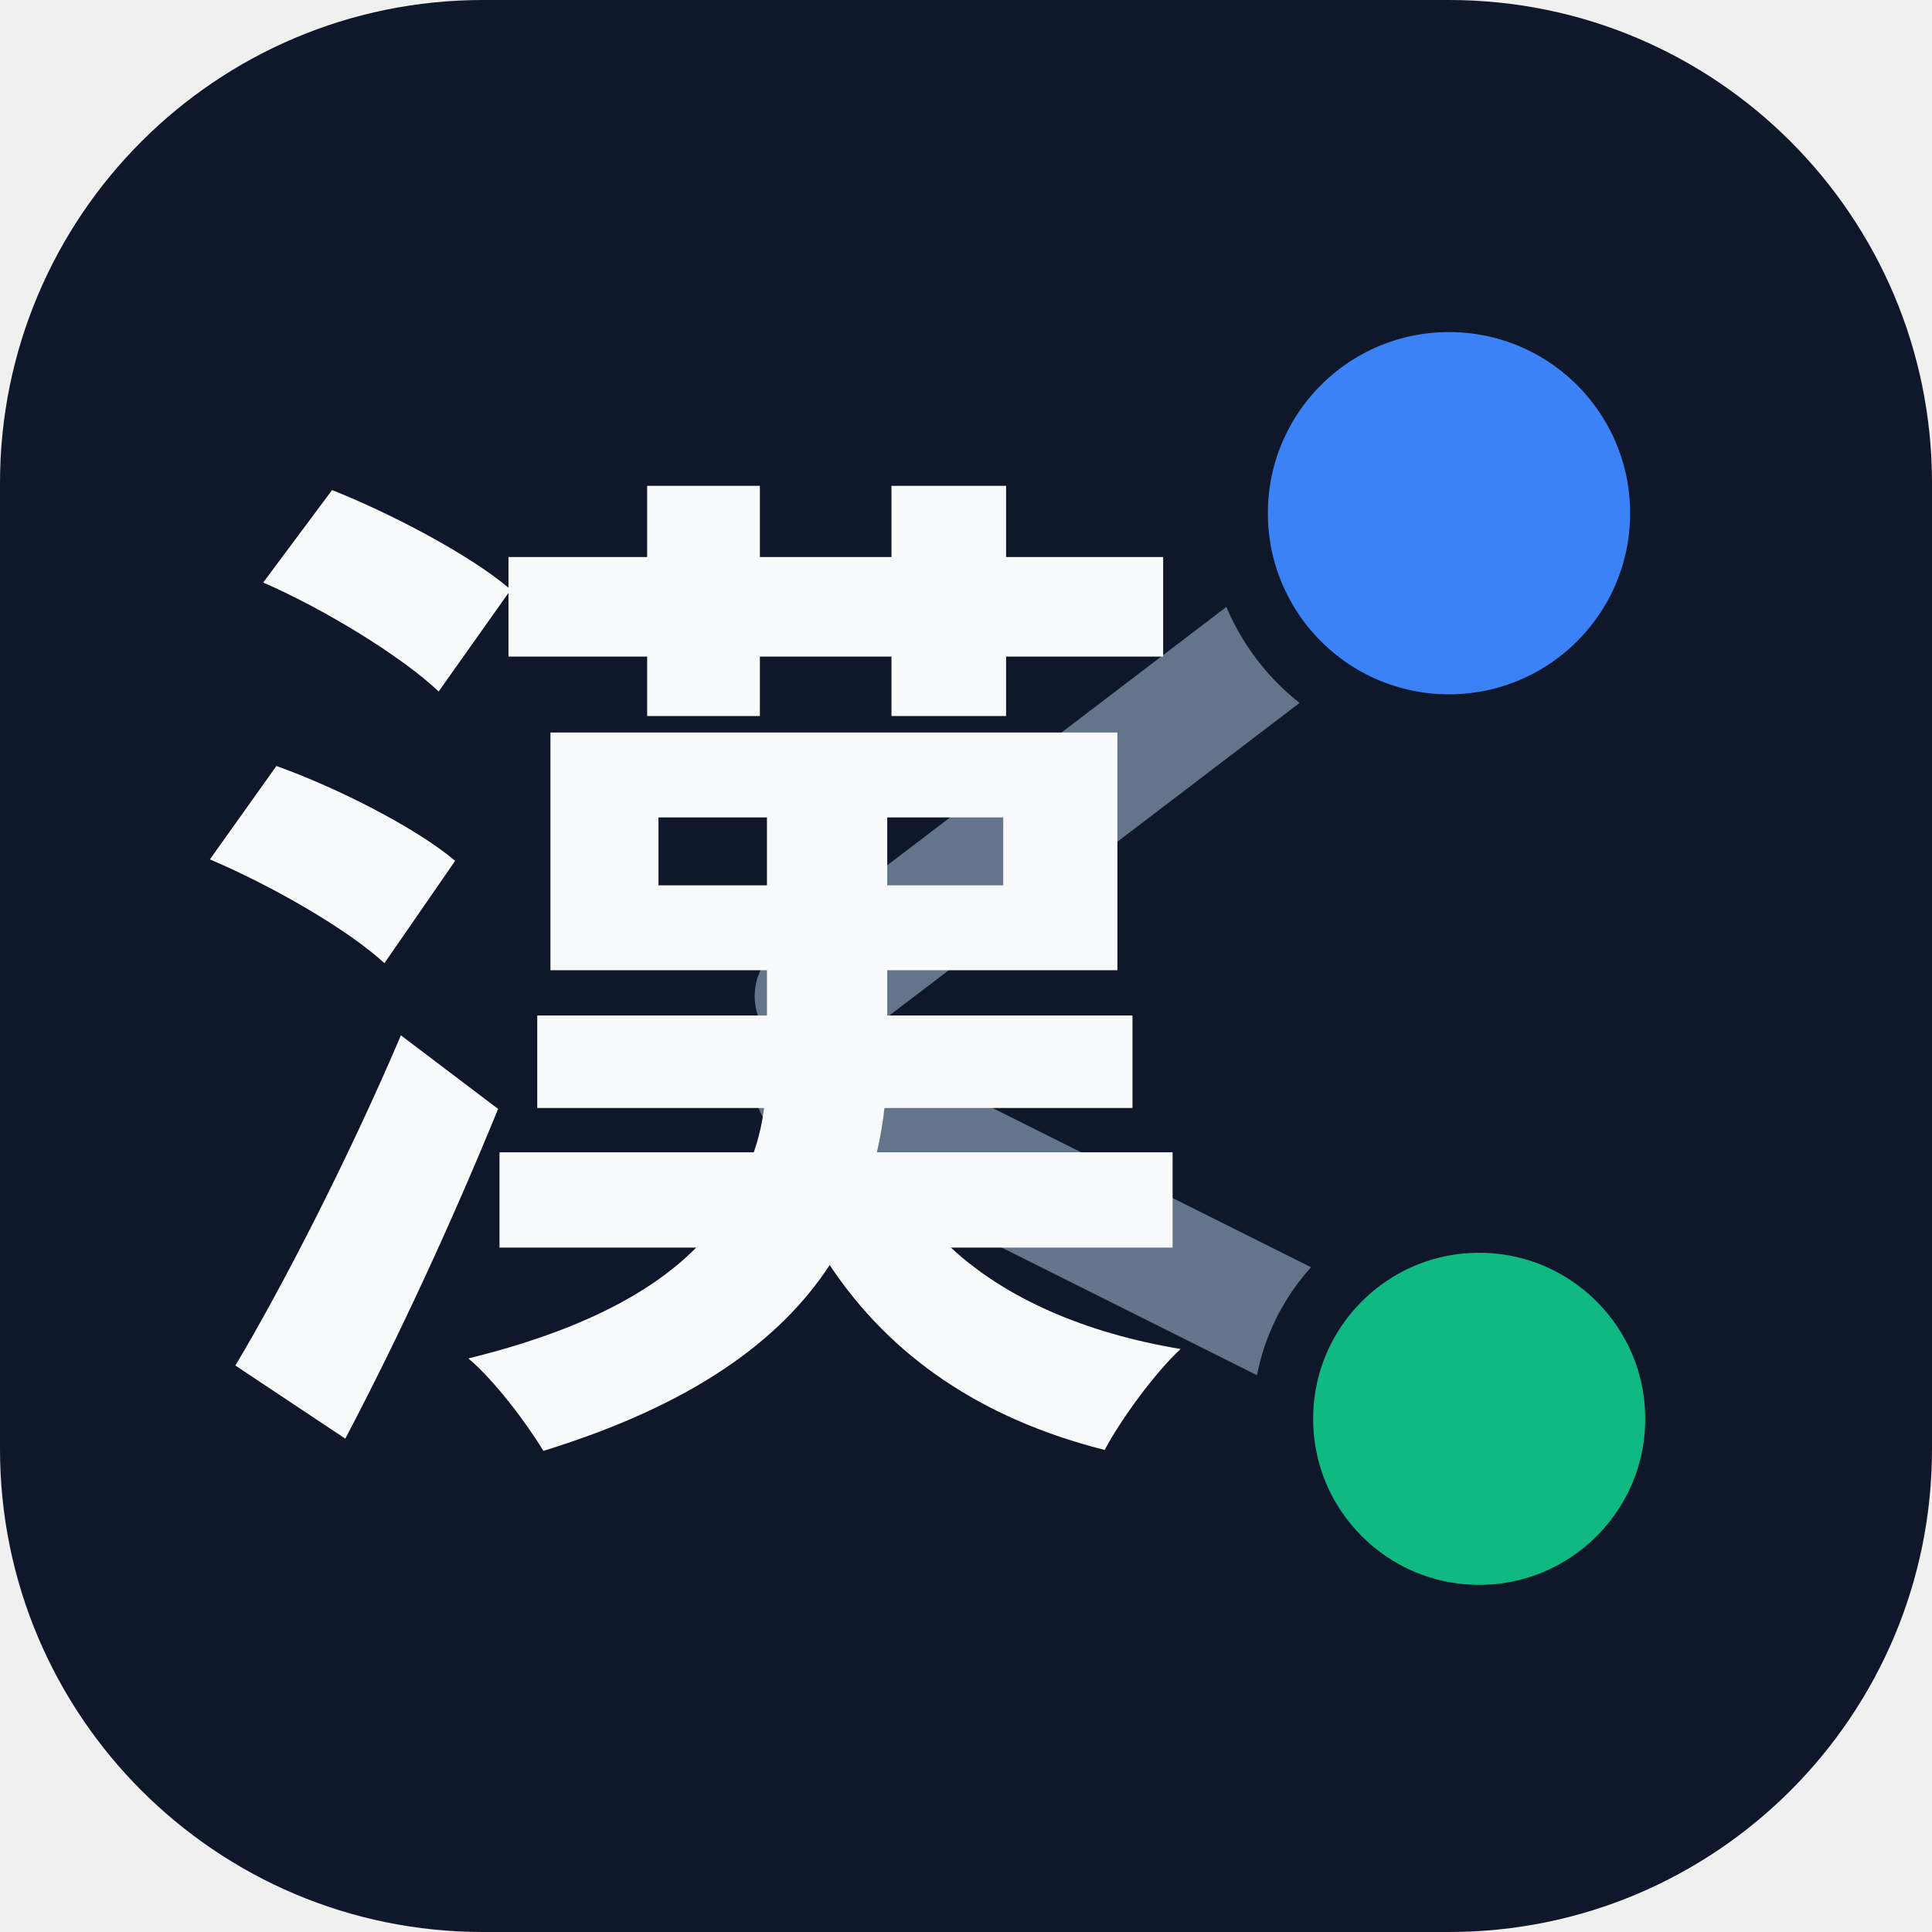
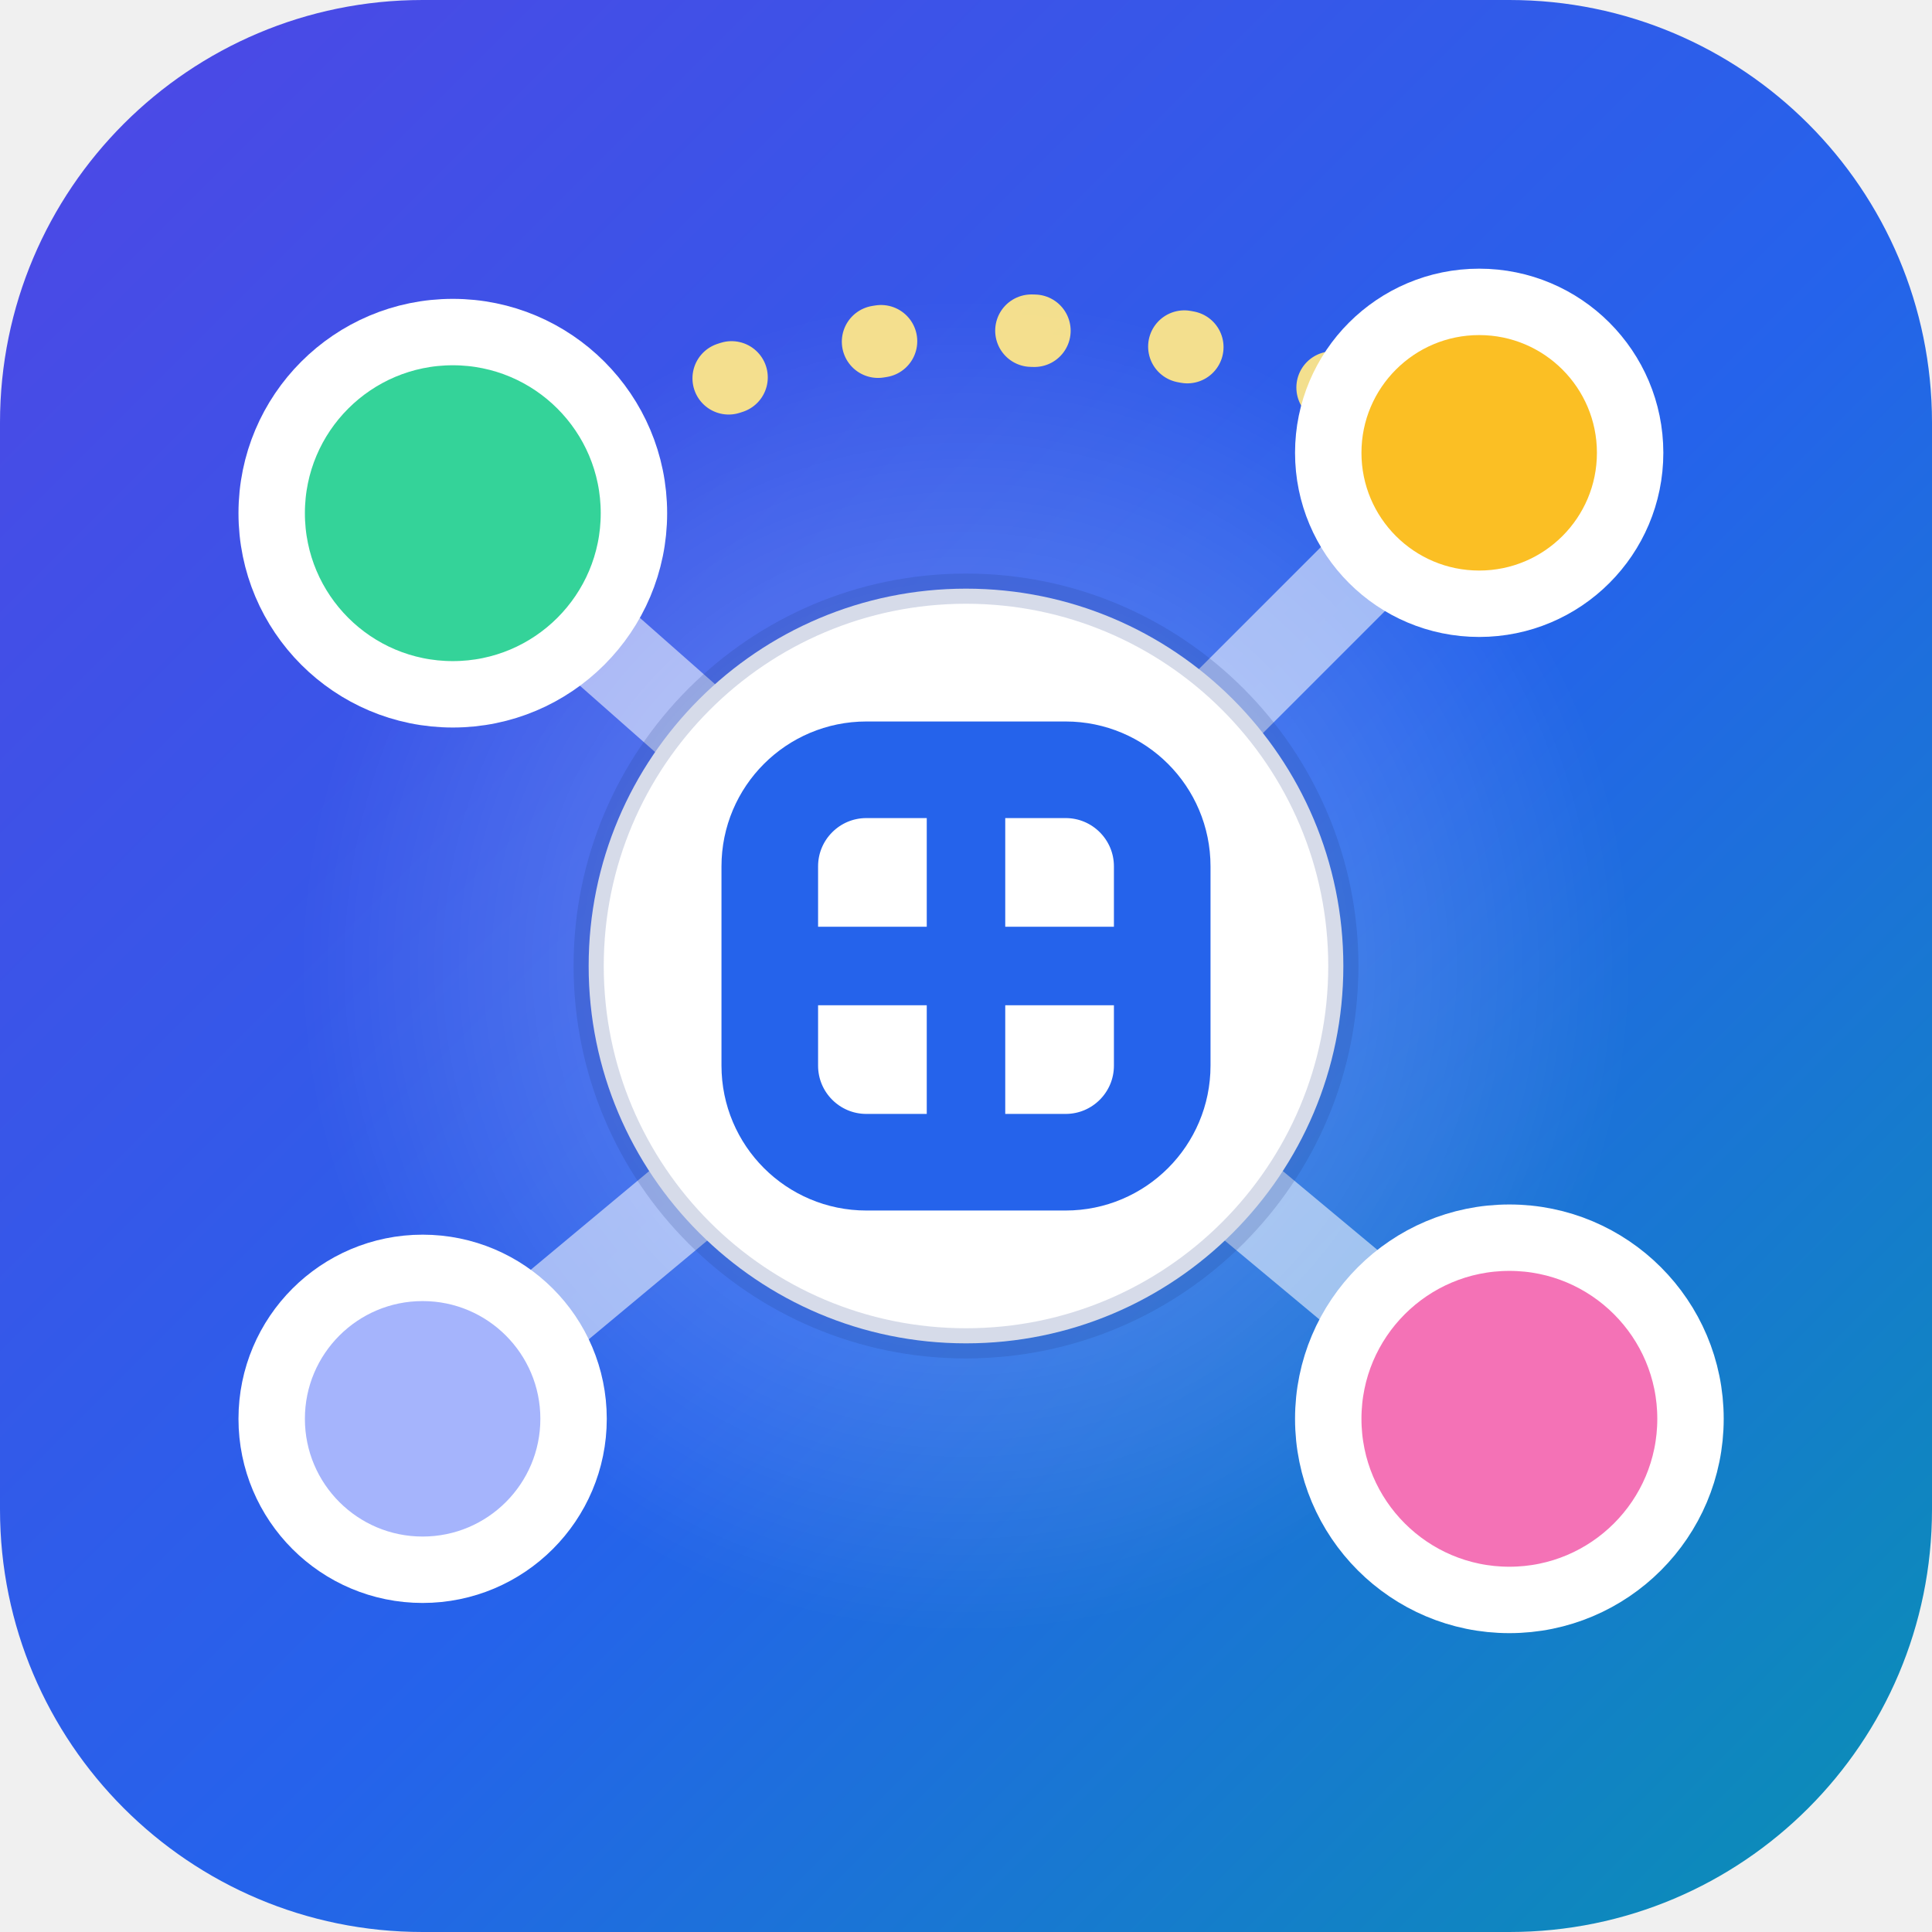
<svg xmlns="http://www.w3.org/2000/svg" viewBox="0 0 64 64">
-   <rect width="64" height="64" rx="16" fill="#0f172a" />
-   <path d="M27 33 L48 17 M27 36 L49 47" stroke="#64748b" stroke-width="4" stroke-linecap="round" />
-   <circle cx="48" cy="17" r="7" fill="#3b82f6" stroke="#0f172a" stroke-width="2" />
-   <circle cx="49" cy="47" r="6.5" fill="#10b981" stroke="#0f172a" stroke-width="2" />
-   <text x="23" y="45" text-anchor="middle" font-family="sans-serif" font-weight="900" font-size="34" fill="#f8fafc">漢</text>
+   <defs>
+     <linearGradient id="bg" x1="0" y1="0" x2="1" y2="1">
+       <stop offset="0" stop-color="#4f46e5" />
+       <stop offset="0.55" stop-color="#2563eb" />
+       <stop offset="1" stop-color="#0891b2" />
+     </linearGradient>
+     <radialGradient id="glow" cx="0.5" cy="0.5" r="0.5">
+       <stop offset="0" stop-color="#ffffff" stop-opacity="0.32" />
+       <stop offset="1" stop-color="#ffffff" stop-opacity="0" />
+     </radialGradient>
+   </defs>
+   <rect width="64" height="64" rx="14" fill="url(#bg)" />
+   <circle cx="32" cy="32" r="22" fill="url(#glow)" />
+   <g stroke="#ffffff" stroke-width="3" stroke-linecap="round" stroke-opacity="0.55" fill="none">
+     <path d="M32 32 L15 17" />
+     <path d="M32 32 L49 15" />
+     <path d="M32 32 L50 47" />
+     <path d="M32 32 L14 47" />
+   </g>
+   <path d="M15 17 Q 32 6 49 15" stroke="#fde68a" stroke-width="2.4" stroke-linecap="round" stroke-dasharray="0.1 5" fill="none" stroke-opacity="0.95" />
+   <circle cx="15" cy="17" r="6" fill="#34d399" stroke="#ffffff" stroke-width="2.2" />
+   <circle cx="49" cy="15" r="5" fill="#fbbf24" stroke="#ffffff" stroke-width="2.2" />
+   <circle cx="50" cy="47" r="6" fill="#f472b6" stroke="#ffffff" stroke-width="2.2" />
+   <circle cx="14" cy="47" r="5" fill="#a5b4fc" stroke="#ffffff" stroke-width="2.2" />
+   <circle cx="32" cy="32" r="12.5" fill="#ffffff" />
+   <circle cx="32" cy="32" r="12.5" fill="none" stroke="#1e3a8a" stroke-opacity="0.18" stroke-width="1" />
+   <rect x="25.5" y="25.5" width="13" height="13" rx="3.2" fill="none" stroke="#2563eb" stroke-width="3.2" />
+   <path d="M32 25.5 V38.5 M25.5 32 H38.5" stroke="#2563eb" stroke-width="2.6" stroke-linecap="round" />
</svg>
